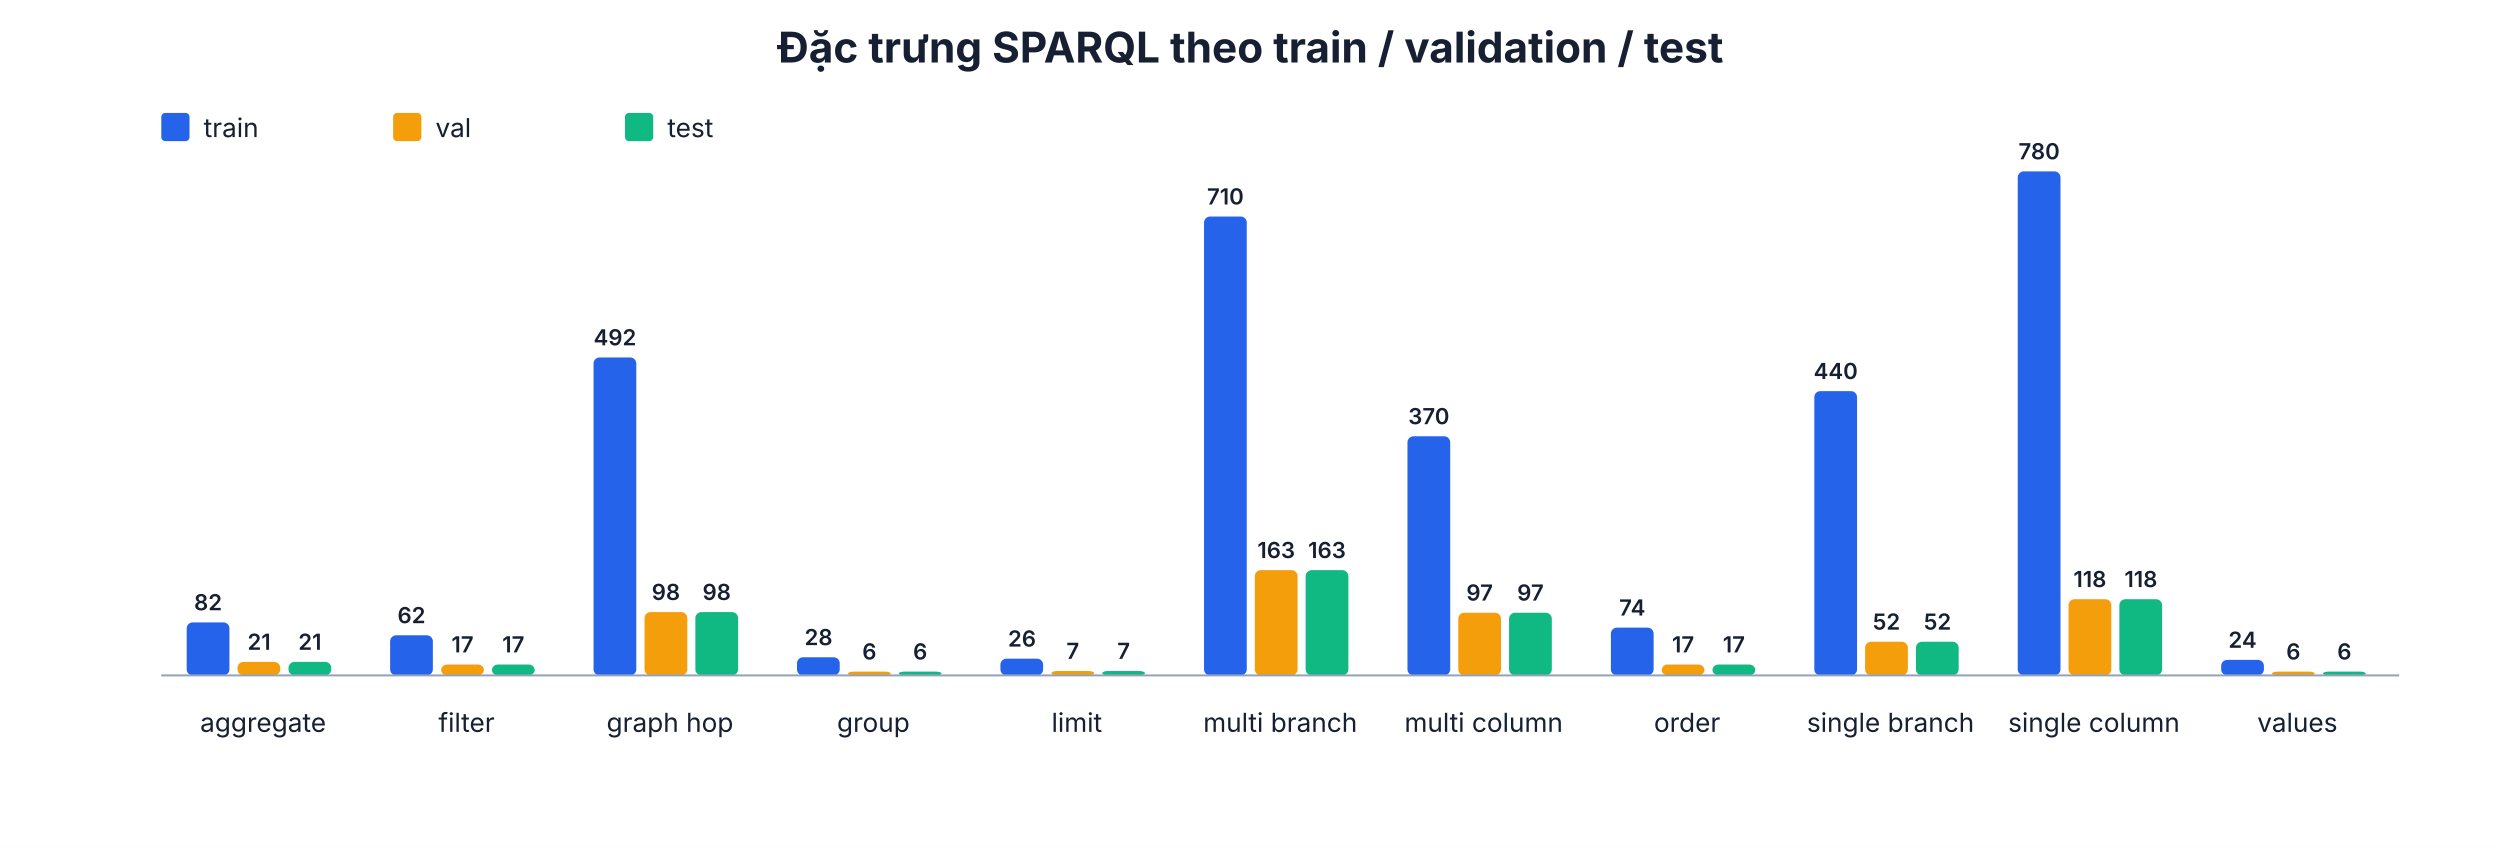
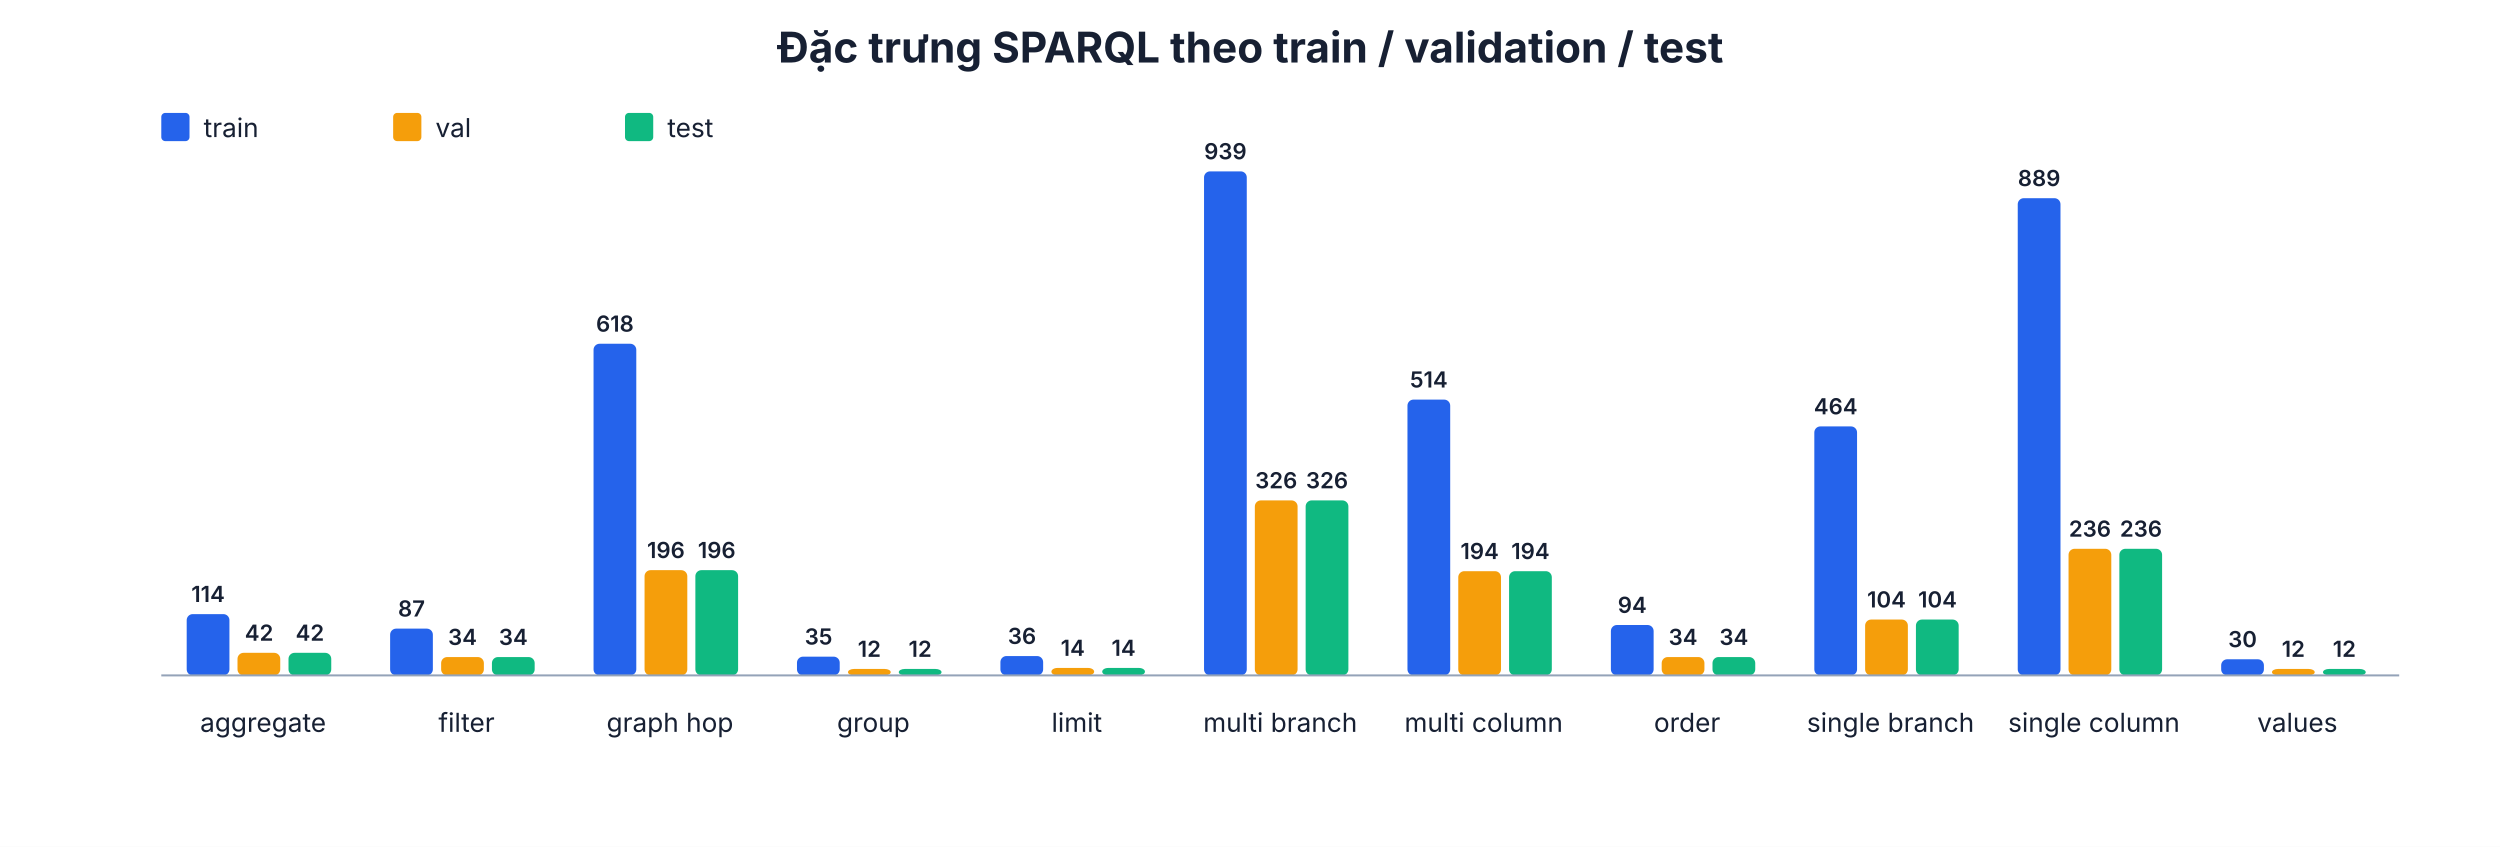
<svg xmlns="http://www.w3.org/2000/svg" width="1240" height="420" viewBox="0 0 1240 420" role="img" aria-label="Đặc trưng SPARQL theo train / validation / test">
  <style>text{font-family:Inter,system-ui,sans-serif;fill:#172033}.title{font-size:21px;font-weight:700}.label{font-size:13px}.value{font-size:14px;font-weight:700}.small{font-size:11px;font-weight:600}.axis{stroke:#94a3b8;stroke-width:1}</style>
  <rect width="1240" height="420" fill="#ffffff" />
  <text x="620.0" y="31" text-anchor="middle" class="title">Đặc trưng SPARQL theo train / validation / test</text>
-   <rect x="92.6" y="308.7" width="21.2" height="26.3" rx="3" fill="#2563eb" />
-   <text x="103.2" y="302.7" text-anchor="middle" class="small">82</text>
-   <rect x="193.5" y="315.1" width="21.2" height="19.9" rx="3" fill="#2563eb" />
-   <text x="204.1" y="309.1" text-anchor="middle" class="small">62</text>
-   <rect x="294.4" y="177.3" width="21.2" height="157.7" rx="3" fill="#2563eb" />
-   <text x="305.0" y="171.3" text-anchor="middle" class="small">492</text>
-   <rect x="395.3" y="326.0" width="21.2" height="9.0" rx="3" fill="#2563eb" />
-   <text x="406.0" y="320.0" text-anchor="middle" class="small">28</text>
-   <rect x="496.2" y="326.7" width="21.2" height="8.3" rx="3" fill="#2563eb" />
-   <text x="506.9" y="320.7" text-anchor="middle" class="small">26</text>
-   <rect x="597.2" y="107.4" width="21.2" height="227.6" rx="3" fill="#2563eb" />
-   <text x="607.8" y="101.4" text-anchor="middle" class="small">710</text>
-   <rect x="698.1" y="216.4" width="21.2" height="118.6" rx="3" fill="#2563eb" />
-   <text x="708.7" y="210.4" text-anchor="middle" class="small">370</text>
-   <rect x="799.0" y="311.3" width="21.2" height="23.7" rx="3" fill="#2563eb" />
-   <text x="809.6" y="305.3" text-anchor="middle" class="small">74</text>
-   <rect x="899.9" y="194.0" width="21.2" height="141.0" rx="3" fill="#2563eb" />
-   <text x="910.5" y="188.0" text-anchor="middle" class="small">440</text>
-   <rect x="1000.8" y="85.0" width="21.2" height="250.0" rx="3" fill="#2563eb" />
-   <text x="1011.4" y="79.0" text-anchor="middle" class="small">780</text>
-   <rect x="1101.7" y="327.3" width="21.2" height="7.7" rx="3" fill="#2563eb" />
-   <text x="1112.3" y="321.3" text-anchor="middle" class="small">24</text>
+   <rect x="92.6" y="304.6" width="21.2" height="30.4" rx="3" fill="#2563eb" />
+   <text x="103.2" y="298.6" text-anchor="middle" class="small">114</text>
+   <rect x="193.5" y="311.8" width="21.2" height="23.2" rx="3" fill="#2563eb" />
+   <text x="204.1" y="305.8" text-anchor="middle" class="small">87</text>
+   <rect x="294.4" y="170.5" width="21.2" height="164.5" rx="3" fill="#2563eb" />
+   <text x="305.0" y="164.5" text-anchor="middle" class="small">618</text>
+   <rect x="395.3" y="325.7" width="21.2" height="9.3" rx="3" fill="#2563eb" />
+   <text x="406.0" y="319.7" text-anchor="middle" class="small">35</text>
+   <rect x="496.2" y="325.4" width="21.2" height="9.6" rx="3" fill="#2563eb" />
+   <text x="506.9" y="319.4" text-anchor="middle" class="small">36</text>
+   <rect x="597.2" y="85.0" width="21.2" height="250.0" rx="3" fill="#2563eb" />
+   <text x="607.8" y="79.0" text-anchor="middle" class="small">939</text>
+   <rect x="698.1" y="198.2" width="21.2" height="136.8" rx="3" fill="#2563eb" />
+   <text x="708.7" y="192.2" text-anchor="middle" class="small">514</text>
+   <rect x="799.0" y="310.0" width="21.2" height="25.0" rx="3" fill="#2563eb" />
+   <text x="809.6" y="304.0" text-anchor="middle" class="small">94</text>
+   <rect x="899.9" y="211.5" width="21.2" height="123.5" rx="3" fill="#2563eb" />
+   <text x="910.5" y="205.5" text-anchor="middle" class="small">464</text>
+   <rect x="1000.8" y="98.3" width="21.2" height="236.7" rx="3" fill="#2563eb" />
+   <text x="1011.4" y="92.3" text-anchor="middle" class="small">889</text>
+   <rect x="1101.7" y="327.0" width="21.2" height="8.0" rx="3" fill="#2563eb" />
+   <text x="1112.3" y="321.0" text-anchor="middle" class="small">30</text>
  <rect x="80" y="56" width="14" height="14" rx="2" fill="#2563eb" />
  <text x="101" y="68" class="label">train</text>
-   <rect x="117.8" y="328.3" width="21.2" height="6.7" rx="3" fill="#f59e0b" />
-   <text x="128.5" y="322.3" text-anchor="middle" class="small">21</text>
-   <rect x="218.8" y="329.6" width="21.2" height="5.4" rx="3" fill="#f59e0b" />
-   <text x="229.4" y="323.6" text-anchor="middle" class="small">17</text>
-   <rect x="319.7" y="303.6" width="21.2" height="31.4" rx="3" fill="#f59e0b" />
-   <text x="330.3" y="297.6" text-anchor="middle" class="small">98</text>
-   <rect x="420.6" y="333.1" width="21.2" height="1.9" rx="3" fill="#f59e0b" />
-   <text x="431.2" y="327.1" text-anchor="middle" class="small">6</text>
-   <rect x="521.5" y="332.8" width="21.2" height="2.2" rx="3" fill="#f59e0b" />
-   <text x="532.1" y="326.8" text-anchor="middle" class="small">7</text>
-   <rect x="622.4" y="282.8" width="21.2" height="52.2" rx="3" fill="#f59e0b" />
-   <text x="633.0" y="276.8" text-anchor="middle" class="small">163</text>
-   <rect x="723.3" y="303.9" width="21.2" height="31.1" rx="3" fill="#f59e0b" />
-   <text x="733.9" y="297.9" text-anchor="middle" class="small">97</text>
-   <rect x="824.2" y="329.6" width="21.2" height="5.4" rx="3" fill="#f59e0b" />
-   <text x="834.8" y="323.6" text-anchor="middle" class="small">17</text>
-   <rect x="925.1" y="318.3" width="21.2" height="16.7" rx="3" fill="#f59e0b" />
-   <text x="935.7" y="312.3" text-anchor="middle" class="small">52</text>
-   <rect x="1026.0" y="297.2" width="21.2" height="37.8" rx="3" fill="#f59e0b" />
-   <text x="1036.6" y="291.2" text-anchor="middle" class="small">118</text>
-   <rect x="1126.9" y="333.1" width="21.2" height="1.9" rx="3" fill="#f59e0b" />
-   <text x="1137.5" y="327.1" text-anchor="middle" class="small">6</text>
+   <rect x="117.8" y="323.8" width="21.2" height="11.2" rx="3" fill="#f59e0b" />
+   <text x="128.5" y="317.8" text-anchor="middle" class="small">42</text>
+   <rect x="218.8" y="325.9" width="21.2" height="9.1" rx="3" fill="#f59e0b" />
+   <text x="229.4" y="319.9" text-anchor="middle" class="small">34</text>
+   <rect x="319.7" y="282.8" width="21.2" height="52.2" rx="3" fill="#f59e0b" />
+   <text x="330.3" y="276.8" text-anchor="middle" class="small">196</text>
+   <rect x="420.6" y="331.8" width="21.2" height="3.2" rx="3" fill="#f59e0b" />
+   <text x="431.2" y="325.8" text-anchor="middle" class="small">12</text>
+   <rect x="521.5" y="331.3" width="21.2" height="3.7" rx="3" fill="#f59e0b" />
+   <text x="532.1" y="325.3" text-anchor="middle" class="small">14</text>
+   <rect x="622.4" y="248.2" width="21.2" height="86.8" rx="3" fill="#f59e0b" />
+   <text x="633.0" y="242.2" text-anchor="middle" class="small">326</text>
+   <rect x="723.3" y="283.3" width="21.2" height="51.7" rx="3" fill="#f59e0b" />
+   <text x="733.9" y="277.3" text-anchor="middle" class="small">194</text>
+   <rect x="824.2" y="325.9" width="21.2" height="9.1" rx="3" fill="#f59e0b" />
+   <text x="834.8" y="319.9" text-anchor="middle" class="small">34</text>
+   <rect x="925.1" y="307.3" width="21.2" height="27.7" rx="3" fill="#f59e0b" />
+   <text x="935.7" y="301.3" text-anchor="middle" class="small">104</text>
+   <rect x="1026.0" y="272.2" width="21.2" height="62.8" rx="3" fill="#f59e0b" />
+   <text x="1036.6" y="266.2" text-anchor="middle" class="small">236</text>
+   <rect x="1126.9" y="331.8" width="21.2" height="3.2" rx="3" fill="#f59e0b" />
+   <text x="1137.5" y="325.8" text-anchor="middle" class="small">12</text>
  <rect x="195" y="56" width="14" height="14" rx="2" fill="#f59e0b" />
  <text x="216" y="68" class="label">val</text>
-   <rect x="143.1" y="328.3" width="21.2" height="6.7" rx="3" fill="#10b981" />
-   <text x="153.7" y="322.3" text-anchor="middle" class="small">21</text>
-   <rect x="244.0" y="329.6" width="21.2" height="5.4" rx="3" fill="#10b981" />
-   <text x="254.6" y="323.6" text-anchor="middle" class="small">17</text>
-   <rect x="344.9" y="303.6" width="21.2" height="31.4" rx="3" fill="#10b981" />
-   <text x="355.5" y="297.6" text-anchor="middle" class="small">98</text>
-   <rect x="445.8" y="333.1" width="21.2" height="1.9" rx="3" fill="#10b981" />
-   <text x="456.4" y="327.1" text-anchor="middle" class="small">6</text>
-   <rect x="546.7" y="332.8" width="21.2" height="2.2" rx="3" fill="#10b981" />
-   <text x="557.3" y="326.8" text-anchor="middle" class="small">7</text>
-   <rect x="647.6" y="282.8" width="21.2" height="52.2" rx="3" fill="#10b981" />
-   <text x="658.2" y="276.8" text-anchor="middle" class="small">163</text>
-   <rect x="748.5" y="303.9" width="21.2" height="31.1" rx="3" fill="#10b981" />
-   <text x="759.1" y="297.9" text-anchor="middle" class="small">97</text>
-   <rect x="849.4" y="329.6" width="21.2" height="5.4" rx="3" fill="#10b981" />
-   <text x="860.0" y="323.6" text-anchor="middle" class="small">17</text>
-   <rect x="950.3" y="318.3" width="21.2" height="16.7" rx="3" fill="#10b981" />
-   <text x="961.0" y="312.3" text-anchor="middle" class="small">52</text>
-   <rect x="1051.2" y="297.2" width="21.2" height="37.8" rx="3" fill="#10b981" />
-   <text x="1061.9" y="291.2" text-anchor="middle" class="small">118</text>
-   <rect x="1152.2" y="333.1" width="21.2" height="1.9" rx="3" fill="#10b981" />
-   <text x="1162.8" y="327.1" text-anchor="middle" class="small">6</text>
+   <rect x="143.1" y="323.8" width="21.2" height="11.2" rx="3" fill="#10b981" />
+   <text x="153.7" y="317.8" text-anchor="middle" class="small">42</text>
+   <rect x="244.0" y="325.9" width="21.2" height="9.1" rx="3" fill="#10b981" />
+   <text x="254.6" y="319.9" text-anchor="middle" class="small">34</text>
+   <rect x="344.9" y="282.8" width="21.2" height="52.2" rx="3" fill="#10b981" />
+   <text x="355.5" y="276.8" text-anchor="middle" class="small">196</text>
+   <rect x="445.8" y="331.8" width="21.2" height="3.2" rx="3" fill="#10b981" />
+   <text x="456.4" y="325.8" text-anchor="middle" class="small">12</text>
+   <rect x="546.7" y="331.3" width="21.2" height="3.7" rx="3" fill="#10b981" />
+   <text x="557.3" y="325.3" text-anchor="middle" class="small">14</text>
+   <rect x="647.6" y="248.2" width="21.2" height="86.8" rx="3" fill="#10b981" />
+   <text x="658.2" y="242.2" text-anchor="middle" class="small">326</text>
+   <rect x="748.5" y="283.3" width="21.2" height="51.7" rx="3" fill="#10b981" />
+   <text x="759.1" y="277.3" text-anchor="middle" class="small">194</text>
+   <rect x="849.4" y="325.9" width="21.2" height="9.1" rx="3" fill="#10b981" />
+   <text x="860.0" y="319.9" text-anchor="middle" class="small">34</text>
+   <rect x="950.3" y="307.3" width="21.2" height="27.7" rx="3" fill="#10b981" />
+   <text x="961.0" y="301.3" text-anchor="middle" class="small">104</text>
+   <rect x="1051.2" y="272.2" width="21.2" height="62.8" rx="3" fill="#10b981" />
+   <text x="1061.9" y="266.2" text-anchor="middle" class="small">236</text>
+   <rect x="1152.2" y="331.8" width="21.2" height="3.2" rx="3" fill="#10b981" />
+   <text x="1162.8" y="325.8" text-anchor="middle" class="small">12</text>
  <rect x="310" y="56" width="14" height="14" rx="2" fill="#10b981" />
  <text x="331" y="68" class="label">test</text>
  <text x="130.5" y="363" text-anchor="middle" class="label">aggregate</text>
  <text x="231.4" y="363" text-anchor="middle" class="label">filter</text>
  <text x="332.3" y="363" text-anchor="middle" class="label">graph hop</text>
  <text x="433.2" y="363" text-anchor="middle" class="label">group</text>
  <text x="534.1" y="363" text-anchor="middle" class="label">limit</text>
  <text x="635.0" y="363" text-anchor="middle" class="label">multi branch</text>
  <text x="735.9" y="363" text-anchor="middle" class="label">multi column</text>
  <text x="836.8" y="363" text-anchor="middle" class="label">order</text>
  <text x="937.7" y="363" text-anchor="middle" class="label">single branch</text>
  <text x="1038.6" y="363" text-anchor="middle" class="label">single column</text>
  <text x="1139.5" y="363" text-anchor="middle" class="label">values</text>
  <line x1="80" y1="335" x2="1190" y2="335" class="axis" />
</svg>
